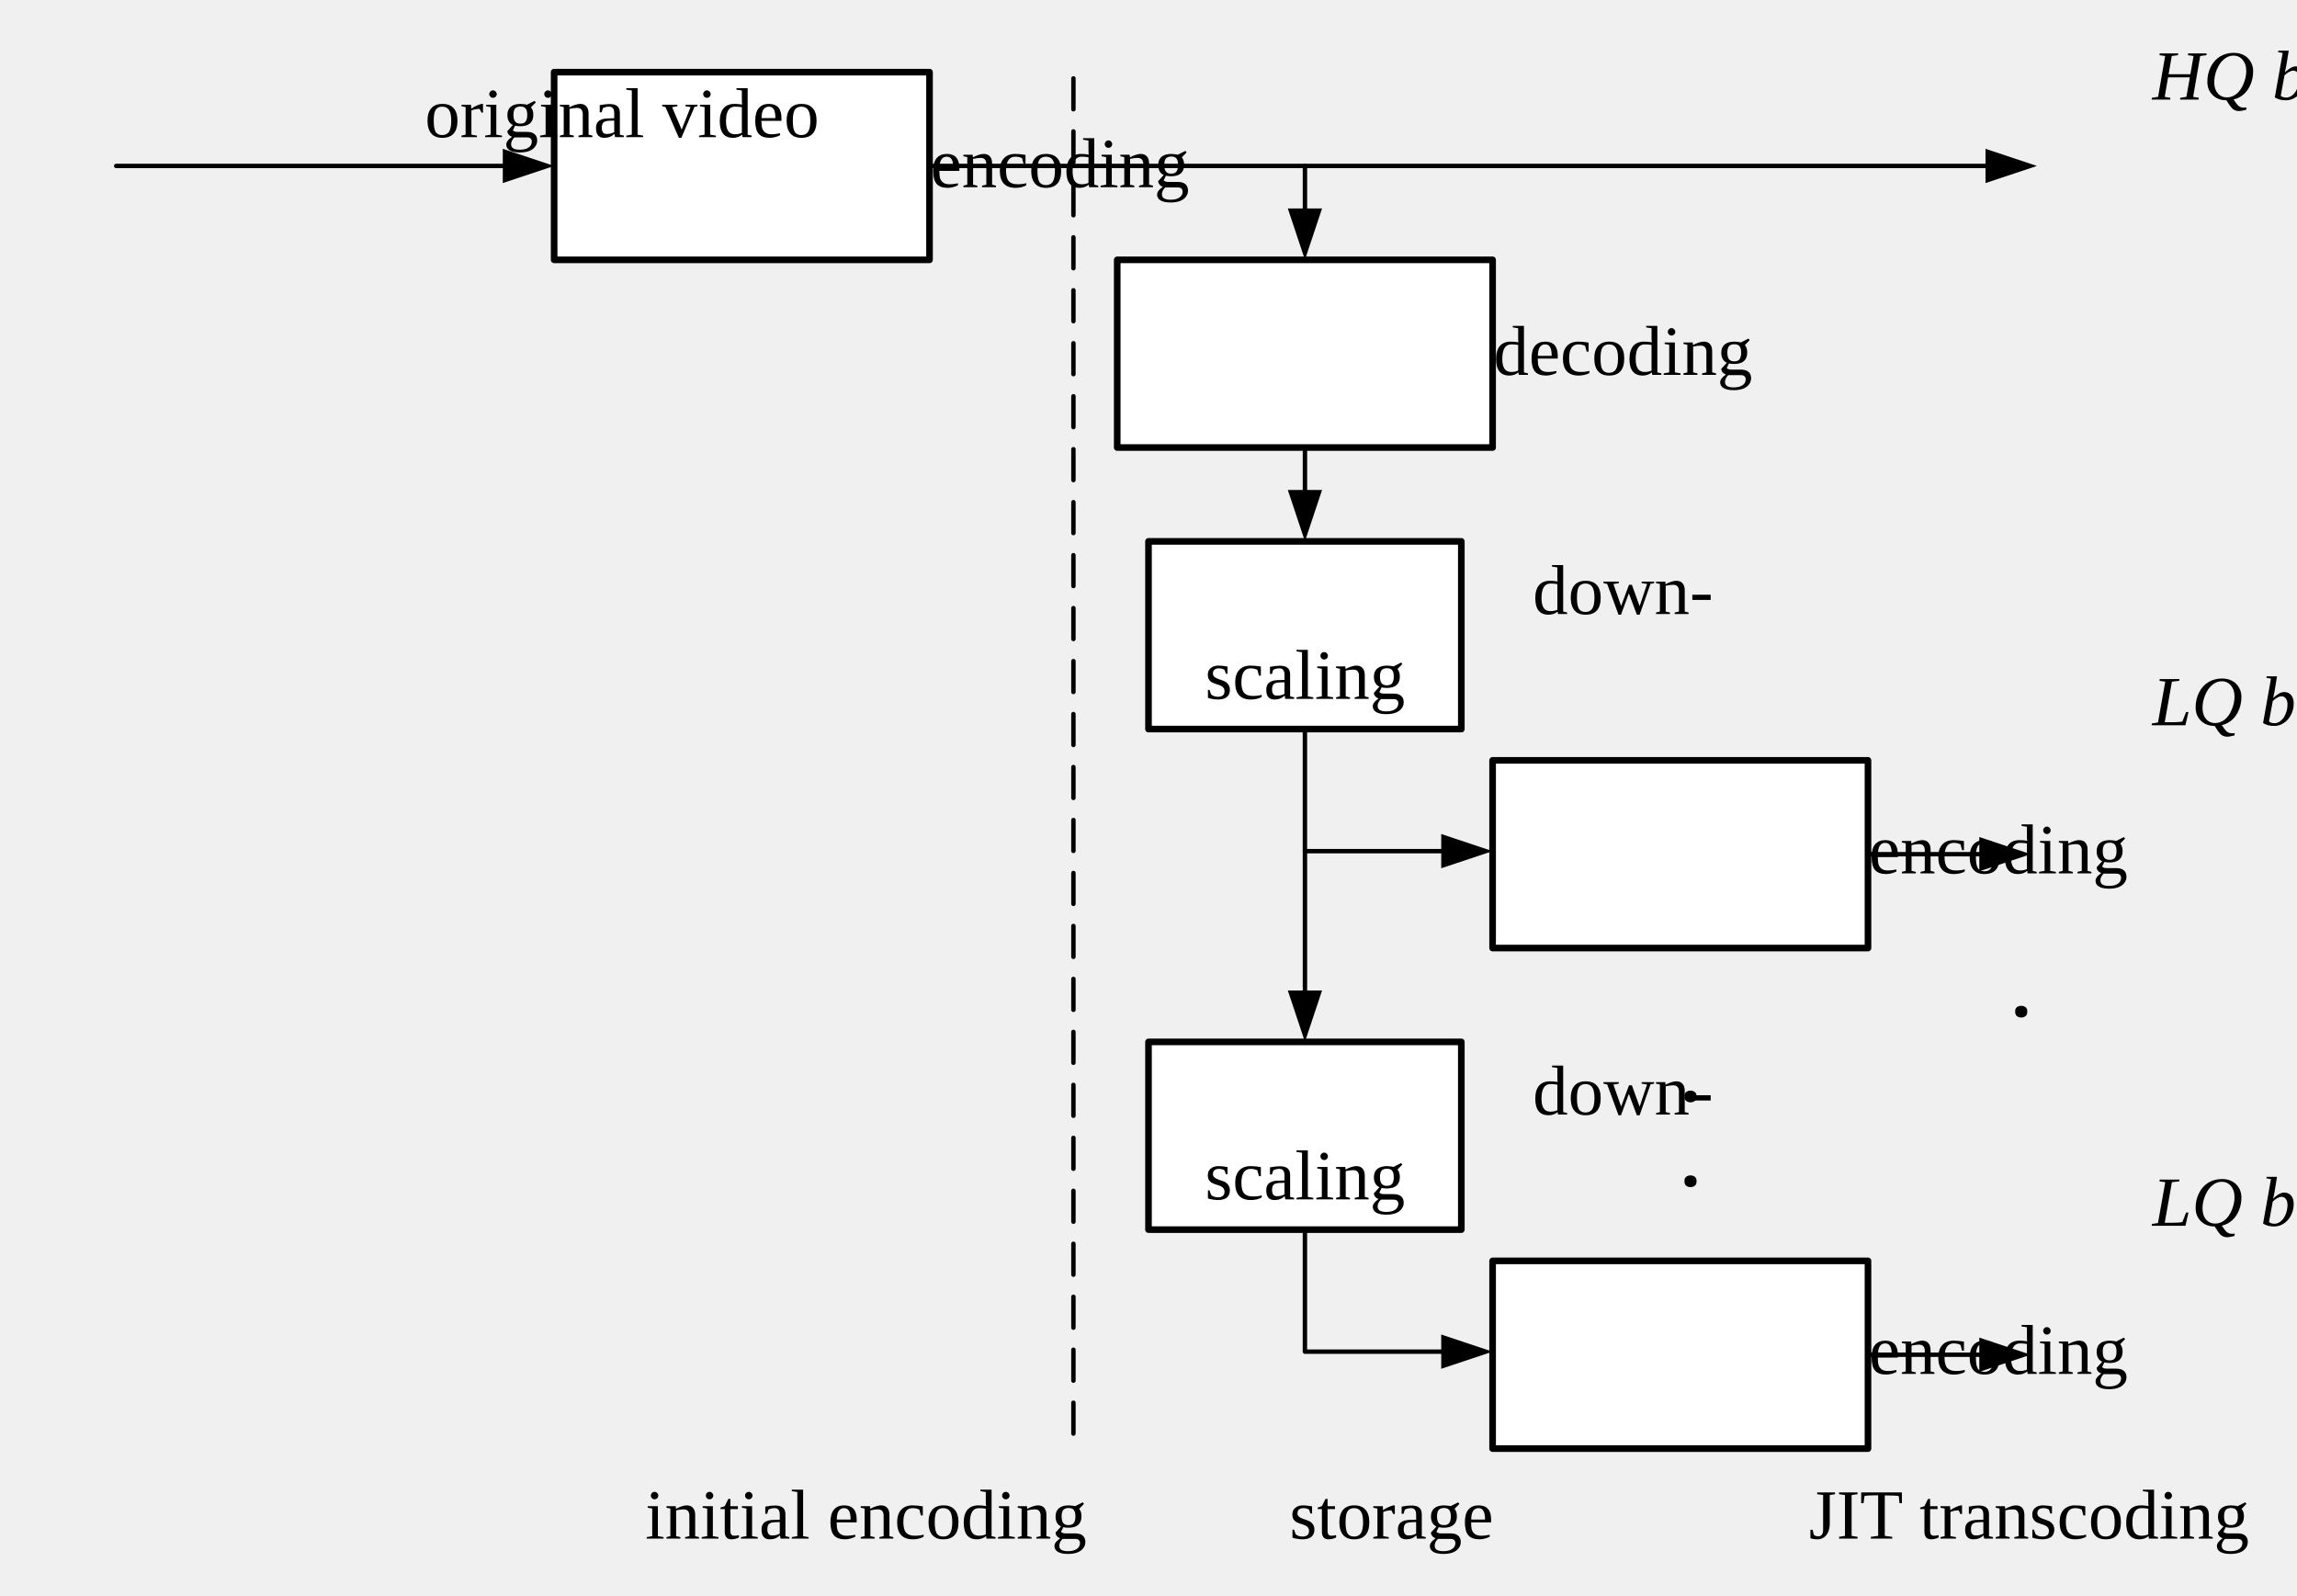
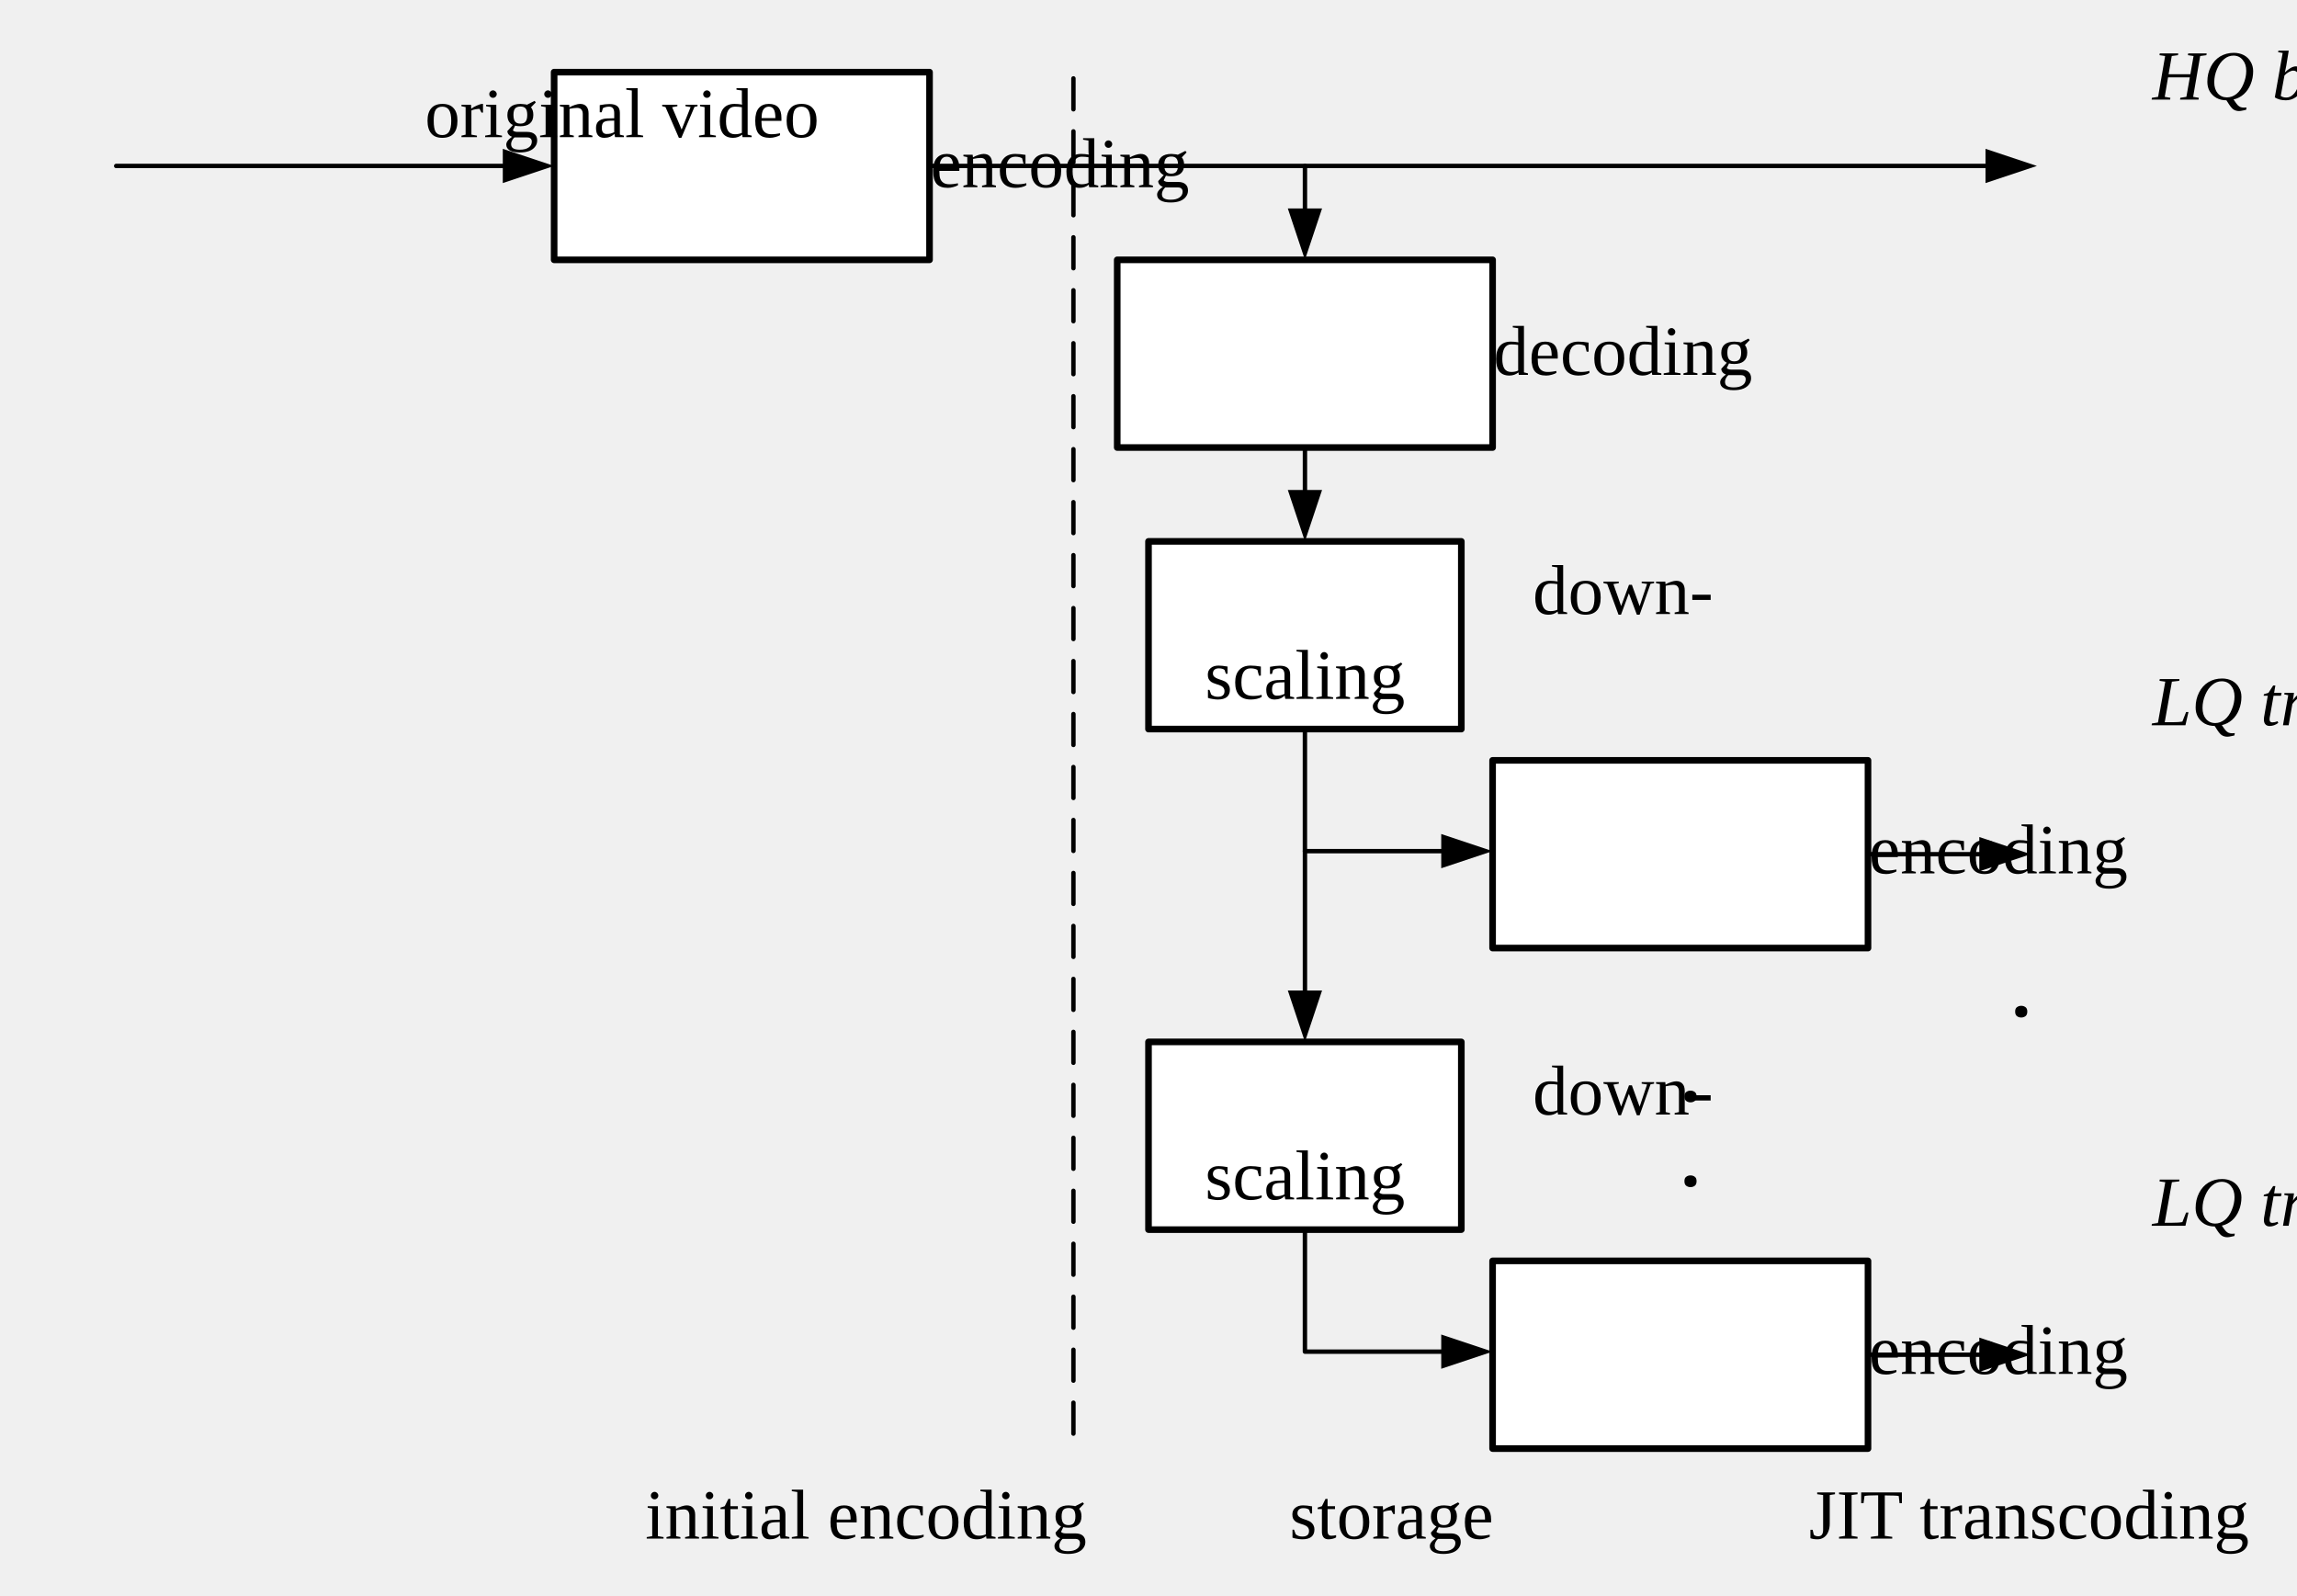
<svg xmlns="http://www.w3.org/2000/svg" xmlns:ns1="http://schemas.microsoft.com/visio/2003/SVGExtensions/" xmlns:xlink="http://www.w3.org/1999/xlink" width="3.613in" height="2.51in" viewBox="0 0 260.12 180.75" xml:space="preserve" color-interpolation-filters="sRGB" class="st10">
  <ns1:documentProperties ns1:langID="1053" ns1:metric="true" ns1:viewMarkup="false">
    <ns1:userDefs>
      <ns1:ud ns1:nameU="msvConvertTheme" />
    </ns1:userDefs>
  </ns1:documentProperties>
  <style type="text/css">
	
		.st1 {fill:#ffffff;stroke:#000000;stroke-linecap:round;stroke-linejoin:round;stroke-width:0.75}
		.st2 {fill:#000000;font-family:Times New Roman;font-size:0.667em}
		.st3 {font-size:1em}
		.st4 {marker-end:url(#mrkr13-19);stroke:#000000;stroke-linecap:round;stroke-linejoin:round;stroke-width:0.5}
		.st5 {fill:#000000;fill-opacity:1;stroke:#000000;stroke-opacity:1;stroke-width:0.258}
		.st6 {stroke:#000000;stroke-dasharray:3.5,2.5;stroke-linecap:round;stroke-linejoin:round;stroke-width:0.5}
		.st7 {fill:none;stroke:none;stroke-linecap:round;stroke-linejoin:round;stroke-width:0.75}
		.st8 {fill:#000000;font-family:Calibri;font-size:0.667em;font-weight:bold}
		.st9 {fill:#000000;font-family:Times New Roman;font-size:0.667em;font-style:italic}
		.st10 {fill:none;fill-rule:evenodd;font-size:12px;overflow:visible;stroke-linecap:square;stroke-miterlimit:3}
	
	</style>
  <defs id="Markers">
    <g id="lend13">
      <path d="M 3 1 L 0 0 L 3 -1 L 3 1 " style="stroke:none" />
    </g>
    <marker id="mrkr13-19" class="st5" ns1:arrowType="13" ns1:arrowSize="0" ns1:setback="11.64" refX="-11.64" orient="auto" markerUnits="strokeWidth" overflow="visible">
      <use xlink:href="#lend13" transform="scale(-3.88,-3.88) " />
    </marker>
  </defs>
  <g ns1:mID="0" ns1:index="1" ns1:groupContext="foregroundPage">
    <ns1:pageProperties ns1:drawingScale="0.0393701" ns1:pageScale="0.0393701" ns1:drawingUnits="24" ns1:shadowOffsetX="8.50394" ns1:shadowOffsetY="-8.50394" />
    <ns1:layer ns1:name="Connector" ns1:index="0" />
    <g id="shape52-1" ns1:mID="52" ns1:groupContext="shape" transform="translate(126.517,-130.06)">
      <ns1:textBlock ns1:margins="rect(4,4,4,4)" ns1:tabSpace="42.5197" />
      <ns1:textRect cx="21.26" cy="170.12" width="42.52" height="21.26" />
      <rect x="0" y="159.49" width="42.52" height="21.26" class="st1" />
      <text x="6.6" y="172.52" class="st2" ns1:langID="1053">
        <ns1:paragraph ns1:horizAlign="1" />
        <ns1:tabList />decoding</text>
    </g>
    <g id="shape53-4" ns1:mID="53" ns1:groupContext="shape" transform="translate(169.036,-73.3671)">
      <ns1:textBlock ns1:margins="rect(4,4,4,4)" ns1:tabSpace="42.5197" />
      <ns1:textRect cx="21.26" cy="169.893" width="42.52" height="20.806" />
      <rect x="0" y="159.49" width="42.52" height="21.26" class="st1" />
      <text x="6.6" y="172.29" class="st2" ns1:langID="1053">
        <ns1:paragraph ns1:horizAlign="1" />
        <ns1:tabList />encoding</text>
    </g>
    <g id="shape54-7" ns1:mID="54" ns1:groupContext="shape" transform="translate(62.7372,-151.32)">
      <ns1:textBlock ns1:margins="rect(4,4,4,4)" ns1:tabSpace="42.5197" />
      <ns1:textRect cx="21.26" cy="170.12" width="42.52" height="21.26" />
      <rect x="0" y="159.49" width="42.52" height="21.26" class="st1" />
      <text x="6.6" y="172.52" class="st2" ns1:langID="1053">
        <ns1:paragraph ns1:horizAlign="1" />
        <ns1:tabList />encoding</text>
    </g>
    <g id="shape57-10" ns1:mID="57" ns1:groupContext="shape" transform="translate(130.06,-98.1703)">
      <ns1:textBlock ns1:margins="rect(4,4,4,4)" ns1:tabSpace="42.5197" />
      <ns1:textRect cx="17.716" cy="170.12" width="35.44" height="21.26" />
      <rect x="0" y="159.49" width="35.433" height="21.26" class="st1" />
      <text x="7.5" y="167.72" class="st2" ns1:langID="1053">
        <ns1:paragraph ns1:horizAlign="1" />
        <ns1:tabList />down-<ns1:lf />
        <tspan x="6.39" dy="1.2em" class="st3">scaling</tspan>
      </text>
    </g>
    <g id="shape58-14" ns1:mID="58" ns1:groupContext="shape" ns1:layerMember="0" transform="translate(105.257,-154.863)">
      <path d="M0 173.66 L119.61 173.66" class="st4" />
    </g>
    <g id="shape59-20" ns1:mID="59" ns1:groupContext="shape" ns1:layerMember="0" transform="translate(13.1309,-154.863)">
      <path d="M0 173.66 L43.79 173.66" class="st4" />
    </g>
    <g id="shape63-25" ns1:mID="63" ns1:groupContext="shape" ns1:layerMember="0" transform="translate(147.777,-98.3474)">
      <path d="M0 180.93 L0 194.75 L15.44 194.75" class="st4" />
    </g>
    <g id="shape65-30" ns1:mID="65" ns1:groupContext="shape" ns1:layerMember="0" transform="translate(140.69,-163.721)">
      <path d="M7.09 182.52 L7.09 187.33" class="st4" />
    </g>
    <g id="shape66-35" ns1:mID="66" ns1:groupContext="shape" ns1:layerMember="0" transform="translate(140.69,-131.743)">
      <path d="M7.09 182.61 L7.09 187.24" class="st4" />
    </g>
    <g id="shape67-40" ns1:mID="67" ns1:groupContext="shape" ns1:layerMember="0" transform="translate(211.556,-76.9104)">
      <path d="M0 173.66 L12.61 173.66" class="st4" />
    </g>
    <g id="shape72-45" ns1:mID="72" ns1:groupContext="shape" transform="translate(169.036,-16.6742)">
      <ns1:textBlock ns1:margins="rect(4,4,4,4)" ns1:tabSpace="42.5197" />
      <ns1:textRect cx="21.26" cy="169.893" width="42.52" height="20.806" />
      <rect x="0" y="159.49" width="42.52" height="21.26" class="st1" />
      <text x="6.6" y="172.29" class="st2" ns1:langID="1053">
        <ns1:paragraph ns1:horizAlign="1" />
        <ns1:tabList />encoding</text>
    </g>
    <g id="shape73-48" ns1:mID="73" ns1:groupContext="shape" transform="translate(130.06,-41.4774)">
      <ns1:textBlock ns1:margins="rect(4,4,4,4)" ns1:tabSpace="42.5197" />
      <ns1:textRect cx="17.716" cy="170.12" width="35.44" height="21.26" />
      <rect x="0" y="159.49" width="35.433" height="21.26" class="st1" />
      <text x="7.5" y="167.72" class="st2" ns1:langID="1053">
        <ns1:paragraph ns1:horizAlign="1" />
        <ns1:tabList />down-<ns1:lf />
        <tspan x="6.39" dy="1.2em" class="st3">scaling</tspan>
      </text>
    </g>
    <g id="shape76-52" ns1:mID="76" ns1:groupContext="shape" ns1:layerMember="0" transform="translate(147.777,-41.6545)">
      <path d="M0 180.93 L0 194.75 L15.44 194.75" class="st4" />
    </g>
    <g id="shape77-57" ns1:mID="77" ns1:groupContext="shape" ns1:layerMember="0" transform="translate(140.69,-84.3514)">
      <path d="M7.09 180.75 L7.09 196.54" class="st4" />
    </g>
    <g id="shape79-62" ns1:mID="79" ns1:groupContext="shape" ns1:layerMember="0" transform="translate(211.556,-20.2175)">
      <path d="M0 173.66 L12.61 173.66" class="st4" />
    </g>
    <g id="shape87-67" ns1:mID="87" ns1:groupContext="shape" transform="translate(302.306,8.87894) rotate(90)">
      <path d="M0 180.75 L154.49 180.75" class="st6" />
    </g>
    <g id="shape90-70" ns1:mID="90" ns1:groupContext="shape" transform="translate(88.249,-0.375)">
      <ns1:textBlock ns1:margins="rect(4,4,4,4)" ns1:tabSpace="42.5197" />
      <ns1:textRect cx="33.307" cy="172.246" width="66.62" height="17.008" />
      <rect x="0" y="163.742" width="66.614" height="17.008" class="st7" />
      <text x="21.76" y="174.65" class="st2" ns1:langID="1053">
        <ns1:paragraph ns1:horizAlign="1" />
        <ns1:tabList />storage</text>
    </g>
    <g id="shape91-73" ns1:mID="91" ns1:groupContext="shape" transform="translate(152.029,-0.375)">
      <ns1:textBlock ns1:margins="rect(4,4,4,4)" ns1:tabSpace="42.5197" />
      <ns1:textRect cx="41.811" cy="172.246" width="83.63" height="17.008" />
      <rect x="0" y="163.742" width="83.622" height="17.008" class="st7" />
      <text x="16.82" y="174.65" class="st2" ns1:langID="1053">
        <ns1:paragraph ns1:horizAlign="1" />
        <ns1:tabList />JIT transcoding</text>
    </g>
    <g id="shape94-76" ns1:mID="94" ns1:groupContext="shape" transform="translate(186.312,-48.4065)">
      <ns1:textBlock ns1:margins="rect(4,4,4,4)" ns1:tabSpace="42.5197" />
      <ns1:textRect cx="3.984" cy="170.75" width="7.97" height="20" />
      <rect x="0" y="160.75" width="7.968" height="20" class="st7" />
      <text x="4" y="163.55" class="st8" ns1:langID="1053">
        <ns1:paragraph ns1:horizAlign="1" />
        <ns1:tabList />.<tspan x="4" dy="1.2em" class="st3">.</tspan>
        <tspan x="4" dy="1.2em" class="st3">.</tspan>
      </text>
    </g>
    <g id="shape45-81" ns1:mID="45" ns1:groupContext="shape" transform="translate(0.375,-159.115)">
      <ns1:textBlock ns1:margins="rect(4,4,4,4)" ns1:tabSpace="42.5197" />
      <ns1:textRect cx="34.016" cy="172.246" width="68.04" height="17.008" />
      <rect x="0" y="163.742" width="68.031" height="17.008" class="st7" />
      <text x="11.69" y="174.65" class="st2" ns1:langID="1053">
        <ns1:paragraph ns1:horizAlign="1" />
        <ns1:tabList />original video</text>
    </g>
    <g id="shape46-84" ns1:mID="46" ns1:groupContext="shape" transform="translate(32.9734,-0.375)">
      <ns1:textBlock ns1:margins="rect(4,4,4,4)" ns1:tabSpace="42.5197" />
      <ns1:textRect cx="29.055" cy="172.246" width="58.12" height="17.008" />
      <rect x="0" y="163.742" width="58.11" height="17.008" class="st7" />
      <text x="4.06" y="174.65" class="st2" ns1:langID="1053">
        <ns1:paragraph ns1:horizAlign="1" />
        <ns1:tabList />initial encoding</text>
    </g>
    <g id="shape209-87" ns1:mID="209" ns1:groupContext="shape" transform="translate(203.761,-163.367)">
      <ns1:textBlock ns1:margins="rect(4,4,4,4)" ns1:tabSpace="42.5197" />
      <ns1:textRect cx="27.992" cy="172.246" width="55.99" height="17.008" />
      <rect x="0" y="163.742" width="55.984" height="17.008" class="st7" />
      <text x="4" y="174.65" class="st9" ns1:langID="1053">
        <ns1:paragraph />
        <ns1:tabList />HQ bitstream</text>
    </g>
    <g id="shape210-90" ns1:mID="210" ns1:groupContext="shape" transform="translate(203.761,-92.501)">
      <ns1:textBlock ns1:margins="rect(4,4,4,4)" ns1:tabSpace="42.5197" />
      <ns1:textRect cx="27.992" cy="172.246" width="55.99" height="17.008" />
      <rect x="0" y="163.742" width="55.984" height="17.008" class="st7" />
      <text x="4" y="174.65" class="st9" ns1:langID="1053">
        <ns1:paragraph />
-         <ns1:tabList />LQ bitstream</text>
+         <ns1:tabList />LQ transcoded</text>
    </g>
    <g id="shape211-93" ns1:mID="211" ns1:groupContext="shape" transform="translate(203.761,-35.8081)">
      <ns1:textBlock ns1:margins="rect(4,4,4,4)" ns1:tabSpace="42.5197" />
      <ns1:textRect cx="27.992" cy="172.246" width="55.99" height="17.008" />
      <rect x="0" y="163.742" width="55.984" height="17.008" class="st7" />
      <text x="4" y="174.65" class="st9" ns1:langID="1053">
        <ns1:paragraph />
-         <ns1:tabList />LQ bitstream</text>
+         <ns1:tabList />LQ transcoded</text>
    </g>
  </g>
</svg>
